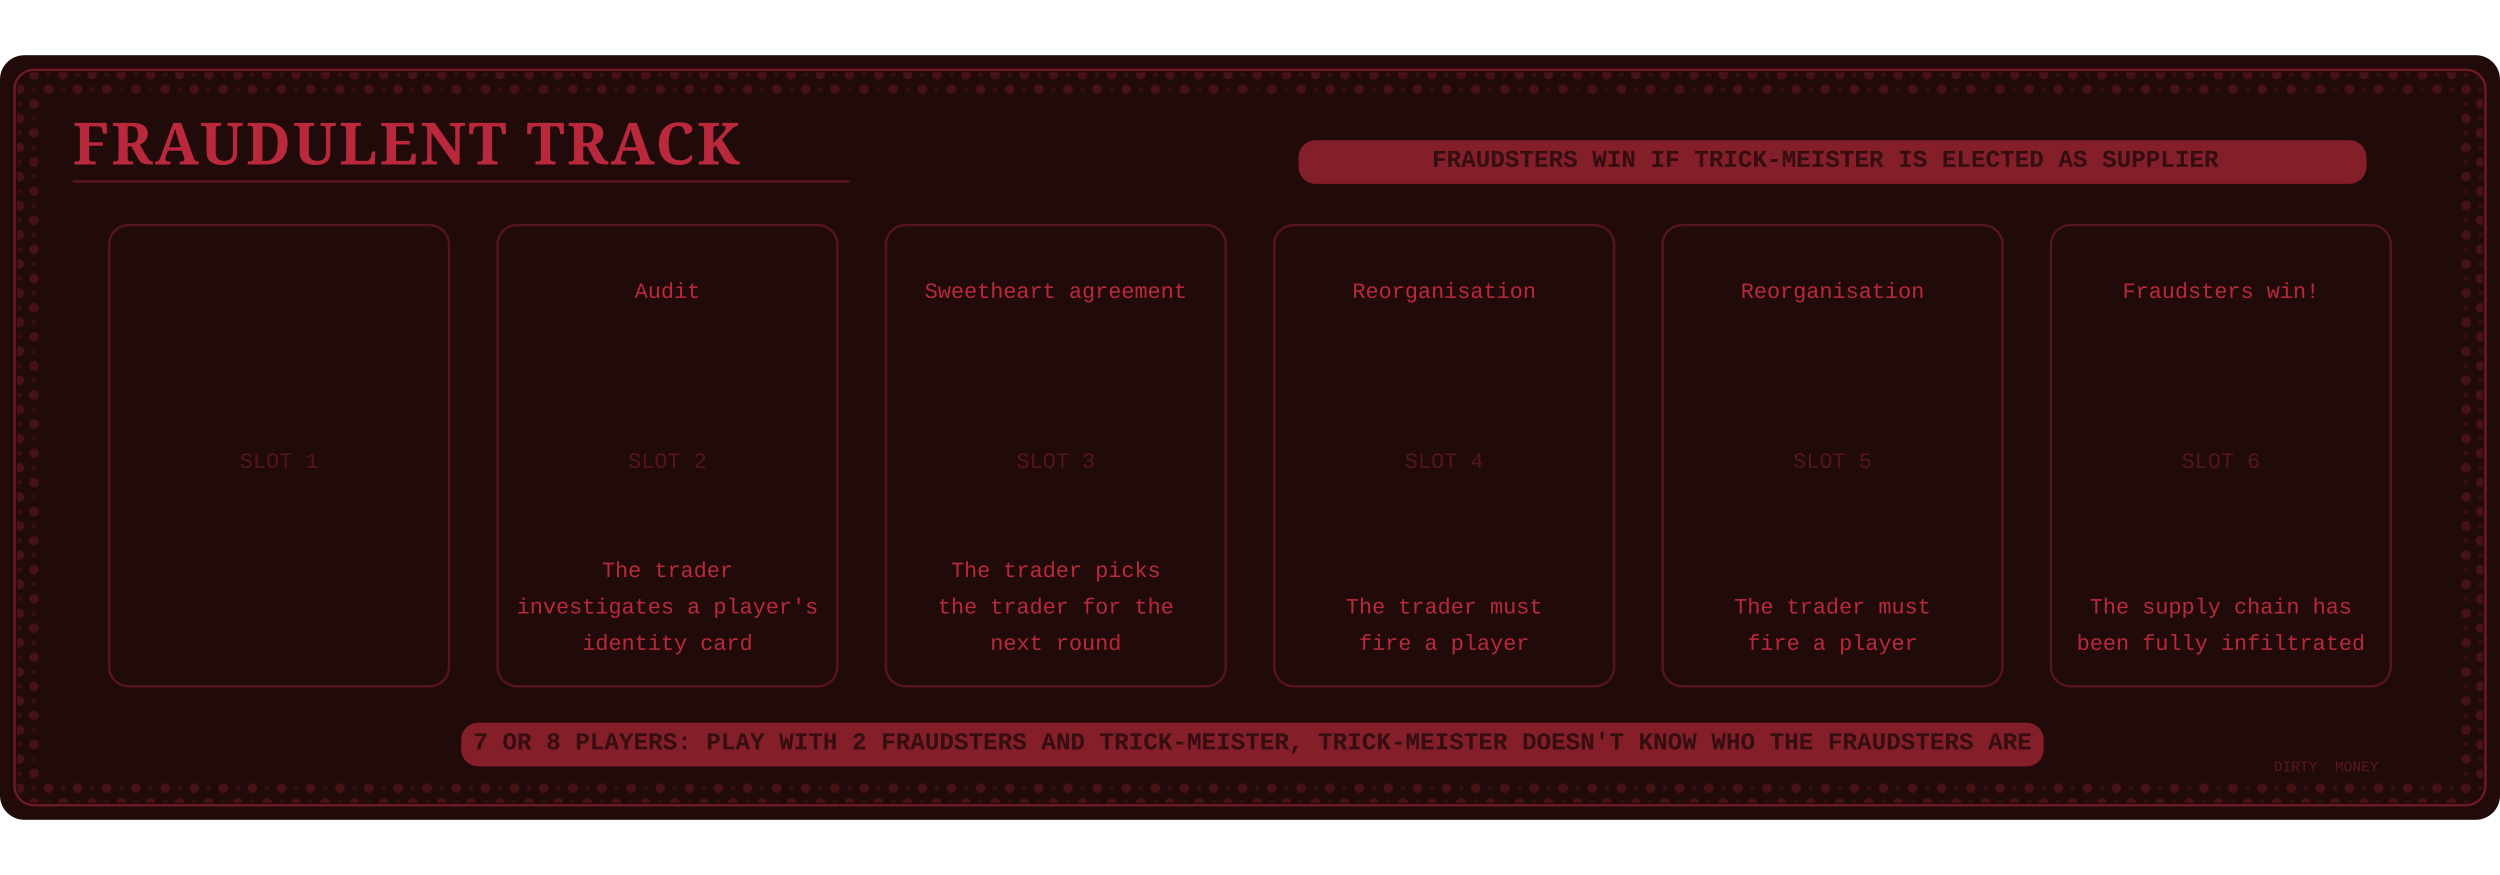
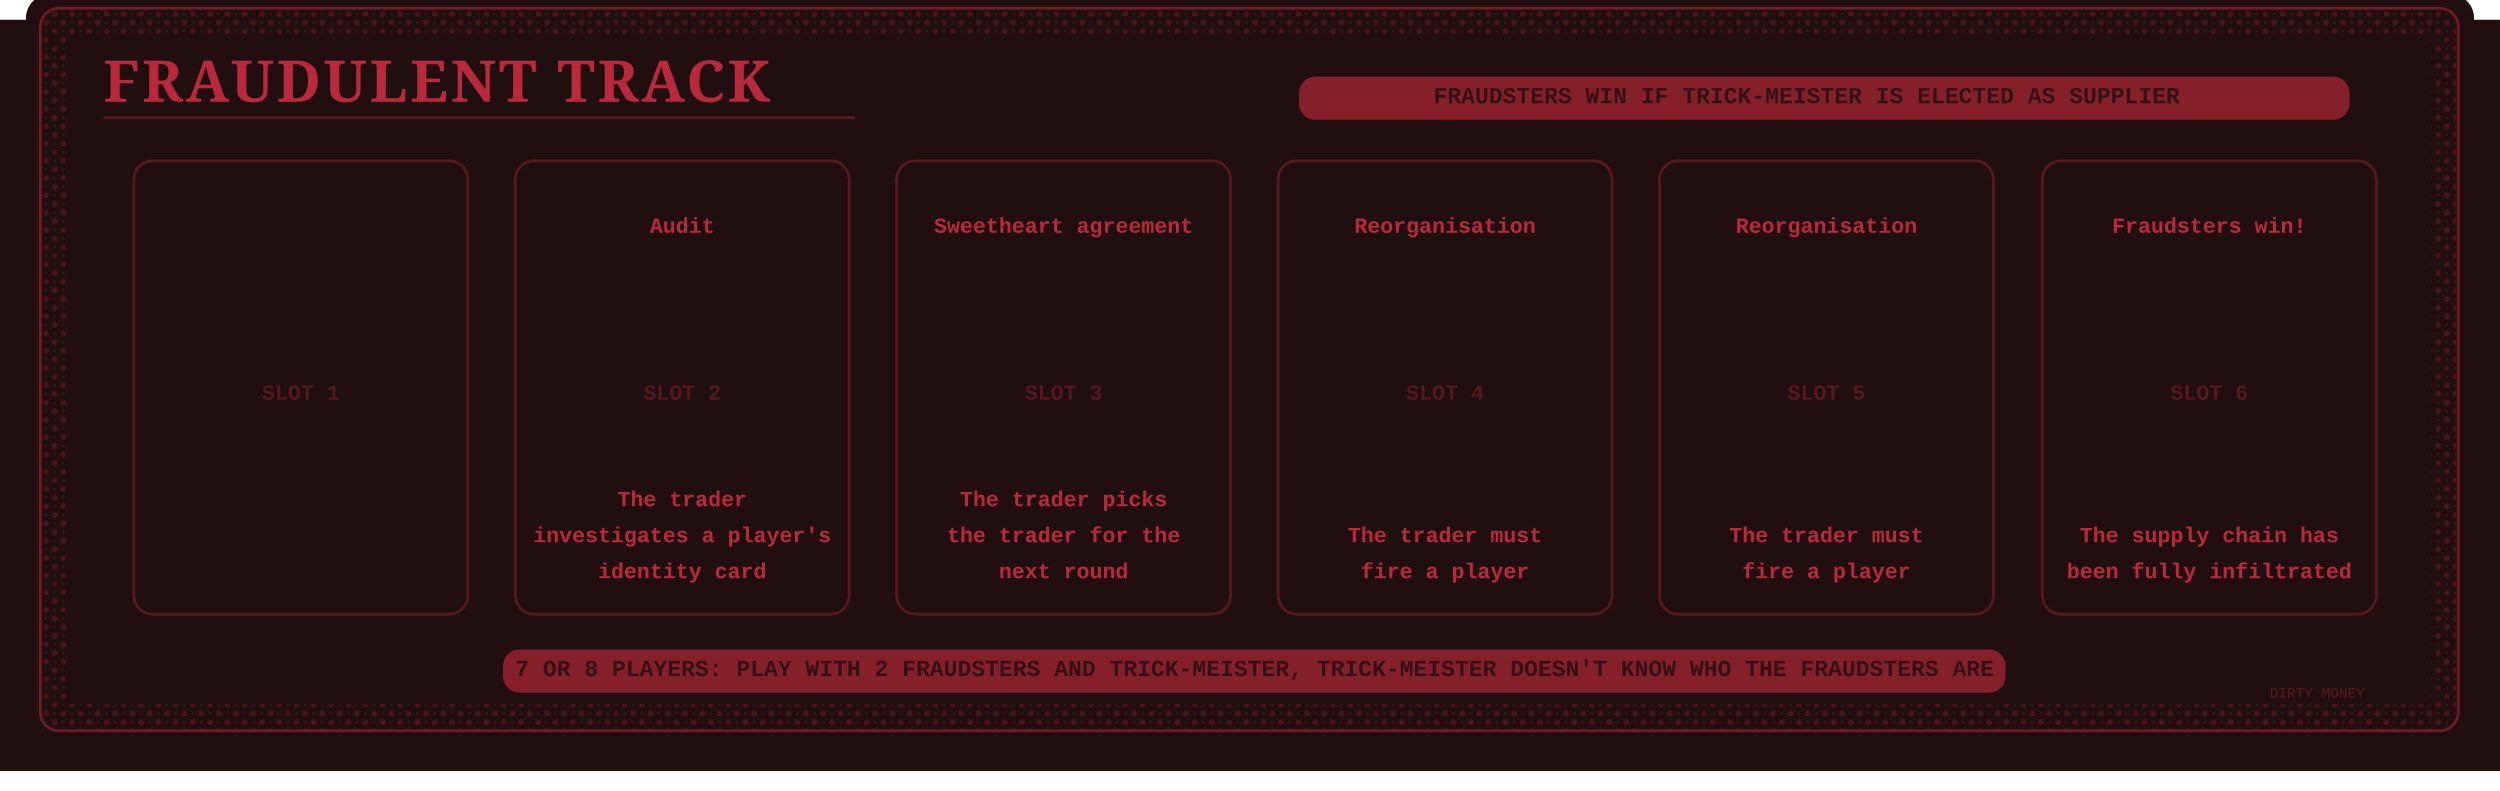
- <svg xmlns="http://www.w3.org/2000/svg" width="10in" height="3.5in" viewBox="0 0 1030 315">
-   <rect x="0" y="0" width="1030" height="315" rx="10" fill="#200a0a" />
+ <svg xmlns="http://www.w3.org/2000/svg" width="490mm" height="155mm" viewBox="0 0 1737 522">
  <defs>
    <pattern id="border-pattern" x="0" y="0" width="12" height="12" patternUnits="userSpaceOnUse">
      <circle cx="2" cy="2" r="1" fill="#ba293b" opacity="0.35" />
      <circle cx="8" cy="8" r="1" fill="#ba293b" opacity="0.35" />
      <circle cx="8" cy="2" r="2" fill="#ba293b" opacity="0.55" />
      <circle cx="2" cy="8" r="2" fill="#ba293b" opacity="0.55" />
    </pattern>
  </defs>
-   <rect x="6" y="6" width="1018" height="303" rx="8" fill="none" stroke="#ba293b" stroke-width="1" opacity="0.5" />
-   <rect x="12" y="12" width="1006" height="291" rx="2" fill="none" stroke="url(#border-pattern)" stroke-width="10" opacity="0.45" />
-   <text x="30" y="45" font-family="Georgia, serif" font-size="24" font-weight="bold" fill="#ba293b" letter-spacing="1">FRAUDULENT TRACK</text>
-   <line x1="30" y1="52" x2="350" y2="52" stroke="#ba293b" stroke-width="1" opacity="0.4" />
-   <rect x="540" y="40" width="430" height="8" rx="2" fill="none" stroke="#ba293b" stroke-width="10" opacity="0.65" />
-   <text x="590" y="46" font-family="Courier New, monospace" font-size="10" font-weight="bold" fill="#200a0a" opacity="0.8">FRAUDSTERS WIN IF TRICK-MEISTER IS ELECTED AS SUPPLIER</text>
-   <g transform="translate(45, 70)">
-     <rect x="0" y="0" width="140" height="190" rx="8" fill="none" stroke="#ba293b" stroke-width="1" opacity="0.35" />
-     <text x="70" y="100" font-family="Courier New, monospace" font-size="9" fill="#ba293b" text-anchor="middle" opacity="0.35">SLOT 1</text>
+   <rect x="0" y="0" width="1737" height="522" fill="#210e0f" />
+   <g transform="translate(18, -18)">
+     <rect x="0" y="0" width="1701" height="522" rx="17" fill="#210e0f" />
+     <rect x="10" y="10" width="1680" height="502" rx="13" fill="none" stroke="#ba293b" stroke-width="2" opacity="0.5" />
+     <rect x="20" y="20" width="1660" height="482" rx="3" fill="none" stroke="url(#border-pattern)" stroke-width="17" opacity="0.45" />
+     <text x="54" y="75" font-family="Georgia, serif" font-size="40" font-weight="bold" fill="#ba293b" letter-spacing="2">FRAUDULENT TRACK</text>
+     <line x1="54" y1="86" x2="576" y2="86" stroke="#ba293b" stroke-width="2" opacity="0.4" />
+     <rect x="893" y="66" width="713" height="13" rx="3" fill="none" stroke="#ba293b" stroke-width="17" opacity="0.65" />
+     <text x="978" y="76" font-family="Courier New, monospace" font-size="16" font-weight="bold" fill="#210e0f" opacity="0.8">FRAUDSTERS WIN IF TRICK-MEISTER IS ELECTED AS SUPPLIER</text>
+     <g transform="translate(75, 116)">
+       <rect x="0" y="0" width="232" height="315" rx="13" fill="none" stroke="#ba293b" stroke-width="2" opacity="0.35" />
+       <text x="116" y="166" font-family="Courier New, monospace" font-size="15" font-weight="bold" fill="#ba293b" text-anchor="middle" opacity="0.35">SLOT 1</text>
+     </g>
+     <g transform="translate(340, 116)">
+       <rect x="0" y="0" width="232" height="315" rx="13" fill="none" stroke="#ba293b" stroke-width="2" opacity="0.35" />
+       <text x="116" y="50" font-family="Courier New, monospace" font-size="15" font-weight="bold" fill="#ba293b" text-anchor="middle" opacity="1">Audit</text>
+       <text x="116" y="166" font-family="Courier New, monospace" font-size="15" font-weight="bold" fill="#ba293b" text-anchor="middle" opacity="0.35">SLOT 2</text>
+       <text x="116" y="240" font-family="Courier New, monospace" font-size="15" font-weight="bold" fill="#ba293b" text-anchor="middle" opacity="1">The trader</text>
+       <text x="116" y="265" font-family="Courier New, monospace" font-size="15" font-weight="bold" fill="#ba293b" text-anchor="middle" opacity="1">investigates a player's</text>
+       <text x="116" y="290" font-family="Courier New, monospace" font-size="15" font-weight="bold" fill="#ba293b" text-anchor="middle" opacity="1">identity card</text>
+     </g>
+     <g transform="translate(605, 116)">
+       <rect x="0" y="0" width="232" height="315" rx="13" fill="none" stroke="#ba293b" stroke-width="2" opacity="0.35" />
+       <text x="116" y="50" font-family="Courier New, monospace" font-size="15" font-weight="bold" fill="#ba293b" text-anchor="middle" opacity="1">Sweetheart agreement</text>
+       <text x="116" y="166" font-family="Courier New, monospace" font-size="15" font-weight="bold" fill="#ba293b" text-anchor="middle" opacity="0.35">SLOT 3</text>
+       <text x="116" y="240" font-family="Courier New, monospace" font-size="15" font-weight="bold" fill="#ba293b" text-anchor="middle" opacity="1">The trader picks</text>
+       <text x="116" y="265" font-family="Courier New, monospace" font-size="15" font-weight="bold" fill="#ba293b" text-anchor="middle" opacity="1">the trader for the</text>
+       <text x="116" y="290" font-family="Courier New, monospace" font-size="15" font-weight="bold" fill="#ba293b" text-anchor="middle" opacity="1">next round</text>
+     </g>
+     <g transform="translate(870, 116)">
+       <rect x="0" y="0" width="232" height="315" rx="13" fill="none" stroke="#ba293b" stroke-width="2" opacity="0.35" />
+       <text x="116" y="50" font-family="Courier New, monospace" font-size="15" font-weight="bold" fill="#ba293b" text-anchor="middle" opacity="1">Reorganisation</text>
+       <text x="116" y="166" font-family="Courier New, monospace" font-size="15" font-weight="bold" fill="#ba293b" text-anchor="middle" opacity="0.35">SLOT 4</text>
+       <text x="116" y="265" font-family="Courier New, monospace" font-size="15" font-weight="bold" fill="#ba293b" text-anchor="middle" opacity="1">The trader must</text>
+       <text x="116" y="290" font-family="Courier New, monospace" font-size="15" font-weight="bold" fill="#ba293b" text-anchor="middle" opacity="1">fire a player</text>
+     </g>
+     <g transform="translate(1135, 116)">
+       <rect x="0" y="0" width="232" height="315" rx="13" fill="none" stroke="#ba293b" stroke-width="2" opacity="0.35" />
+       <text x="116" y="50" font-family="Courier New, monospace" font-size="15" font-weight="bold" fill="#ba293b" text-anchor="middle" opacity="1">Reorganisation</text>
+       <text x="116" y="166" font-family="Courier New, monospace" font-size="15" font-weight="bold" fill="#ba293b" text-anchor="middle" opacity="0.35">SLOT 5</text>
+       <text x="116" y="265" font-family="Courier New, monospace" font-size="15" font-weight="bold" fill="#ba293b" text-anchor="middle" opacity="1">The trader must</text>
+       <text x="116" y="290" font-family="Courier New, monospace" font-size="15" font-weight="bold" fill="#ba293b" text-anchor="middle" opacity="1">fire a player</text>
+     </g>
+     <g transform="translate(1401, 116)">
+       <rect x="0" y="0" width="232" height="315" rx="13" fill="none" stroke="#ba293b" stroke-width="2" opacity="0.35" />
+       <text x="116" y="50" font-family="Courier New, monospace" font-size="15" font-weight="bold" fill="#ba293b" text-anchor="middle" opacity="1">Fraudsters win!</text>
+       <text x="116" y="166" font-family="Courier New, monospace" font-size="15" font-weight="bold" fill="#ba293b" text-anchor="middle" opacity="0.35">SLOT 6</text>
+       <text x="116" y="265" font-family="Courier New, monospace" font-size="15" font-weight="bold" fill="#ba293b" text-anchor="middle" opacity="1">The supply chain has</text>
+       <text x="116" y="290" font-family="Courier New, monospace" font-size="15" font-weight="bold" fill="#ba293b" text-anchor="middle" opacity="1">been fully infiltrated</text>
+     </g>
+     <rect x="340" y="464" width="1027" height="13" rx="3" fill="none" stroke="#ba293b" stroke-width="17" opacity="0.65" />
+     <text x="340" y="474" font-family="Courier New, monospace" font-size="16" font-weight="bold" fill="#210e0f" opacity="0.8">7 OR 8 PLAYERS: PLAY WITH 2 FRAUDSTERS AND TRICK-MEISTER, TRICK-MEISTER DOESN'T KNOW WHO THE FRAUDSTERS ARE</text>
+     <text x="1625" y="489" font-family="Courier New, monospace" font-size="10" fill="#ba293b" text-anchor="end" opacity="0.4">DIRTY MONEY</text>
  </g>
-   <g transform="translate(205, 70)">
-     <rect x="0" y="0" width="140" height="190" rx="8" fill="none" stroke="#ba293b" stroke-width="1" opacity="0.35" />
-     <text x="70" y="30" font-family="Courier New, monospace" font-size="9" fill="#ba293b" text-anchor="middle" opacity="1">Audit</text>
-     <text x="70" y="100" font-family="Courier New, monospace" font-size="9" fill="#ba293b" text-anchor="middle" opacity="0.35">SLOT 2</text>
-     <text x="70" y="145" font-family="Courier New, monospace" font-size="9" fill="#ba293b" text-anchor="middle" opacity="1">The trader</text>
-     <text x="70" y="160" font-family="Courier New, monospace" font-size="9" fill="#ba293b" text-anchor="middle" opacity="1">investigates a player's</text>
-     <text x="70" y="175" font-family="Courier New, monospace" font-size="9" fill="#ba293b" text-anchor="middle" opacity="1">identity card</text>
-   </g>
-   <g transform="translate(365, 70)">
-     <rect x="0" y="0" width="140" height="190" rx="8" fill="none" stroke="#ba293b" stroke-width="1" opacity="0.35" />
-     <text x="70" y="30" font-family="Courier New, monospace" font-size="9" fill="#ba293b" text-anchor="middle" opacity="1">Sweetheart agreement</text>
-     <text x="70" y="100" font-family="Courier New, monospace" font-size="9" fill="#ba293b" text-anchor="middle" opacity="0.35">SLOT 3</text>
-     <text x="70" y="145" font-family="Courier New, monospace" font-size="9" fill="#ba293b" text-anchor="middle" opacity="1">The trader picks</text>
-     <text x="70" y="160" font-family="Courier New, monospace" font-size="9" fill="#ba293b" text-anchor="middle" opacity="1">the trader for the</text>
-     <text x="70" y="175" font-family="Courier New, monospace" font-size="9" fill="#ba293b" text-anchor="middle" opacity="1">next round</text>
-   </g>
-   <g transform="translate(525, 70)">
-     <rect x="0" y="0" width="140" height="190" rx="8" fill="none" stroke="#ba293b" stroke-width="1" opacity="0.35" />
-     <text x="70" y="30" font-family="Courier New, monospace" font-size="9" fill="#ba293b" text-anchor="middle" opacity="1">Reorganisation</text>
-     <text x="70" y="100" font-family="Courier New, monospace" font-size="9" fill="#ba293b" text-anchor="middle" opacity="0.35">SLOT 4</text>
-     <text x="70" y="160" font-family="Courier New, monospace" font-size="9" fill="#ba293b" text-anchor="middle" opacity="1">The trader must</text>
-     <text x="70" y="175" font-family="Courier New, monospace" font-size="9" fill="#ba293b" text-anchor="middle" opacity="1">fire a player</text>
-   </g>
-   <g transform="translate(685, 70)">
-     <rect x="0" y="0" width="140" height="190" rx="8" fill="none" stroke="#ba293b" stroke-width="1" opacity="0.35" />
-     <text x="70" y="30" font-family="Courier New, monospace" font-size="9" fill="#ba293b" text-anchor="middle" opacity="1">Reorganisation</text>
-     <text x="70" y="100" font-family="Courier New, monospace" font-size="9" fill="#ba293b" text-anchor="middle" opacity="0.35">SLOT 5</text>
-     <text x="70" y="160" font-family="Courier New, monospace" font-size="9" fill="#ba293b" text-anchor="middle" opacity="1">The trader must</text>
-     <text x="70" y="175" font-family="Courier New, monospace" font-size="9" fill="#ba293b" text-anchor="middle" opacity="1">fire a player</text>
-   </g>
-   <g transform="translate(845, 70)">
-     <rect x="0" y="0" width="140" height="190" rx="8" fill="none" stroke="#ba293b" stroke-width="1" opacity="0.35" />
-     <text x="70" y="30" font-family="Courier New, monospace" font-size="9" fill="#ba293b" text-anchor="middle" opacity="1">Fraudsters win!</text>
-     <text x="70" y="100" font-family="Courier New, monospace" font-size="9" fill="#ba293b" text-anchor="middle" opacity="0.35">SLOT 6</text>
-     <text x="70" y="160" font-family="Courier New, monospace" font-size="9" fill="#ba293b" text-anchor="middle" opacity="1">The supply chain has</text>
-     <text x="70" y="175" font-family="Courier New, monospace" font-size="9" fill="#ba293b" text-anchor="middle" opacity="1">been fully infiltrated</text>
-   </g>
-   <rect x="195" y="280" width="642" height="8" rx="2" fill="none" stroke="#ba293b" stroke-width="10" opacity="0.65" />
-   <text x="195" y="286" font-family="Courier New, monospace" font-size="10" font-weight="bold" fill="#200a0a" opacity="0.8">7 OR 8 PLAYERS: PLAY WITH 2 FRAUDSTERS AND TRICK-MEISTER, TRICK-MEISTER DOESN'T KNOW WHO THE FRAUDSTERS ARE</text>
-   <text x="980" y="295" font-family="Courier New, monospace" font-size="6" fill="#ba293b" text-anchor="end" opacity="0.4">DIRTY
-     <svg width="30" height="30" viewBox="0 0 24 24" fill="none" stroke="#ba293b" stroke-width="2" stroke-linecap="round" stroke-linejoin="round">
-       <rect x="2" y="6" width="20" height="12" rx="2" />
-       <circle cx="12" cy="12" r="2" />
-       <path d="M6 12h.01M18 12h.01" />
-     </svg>
-     MONEY</text>
</svg>
